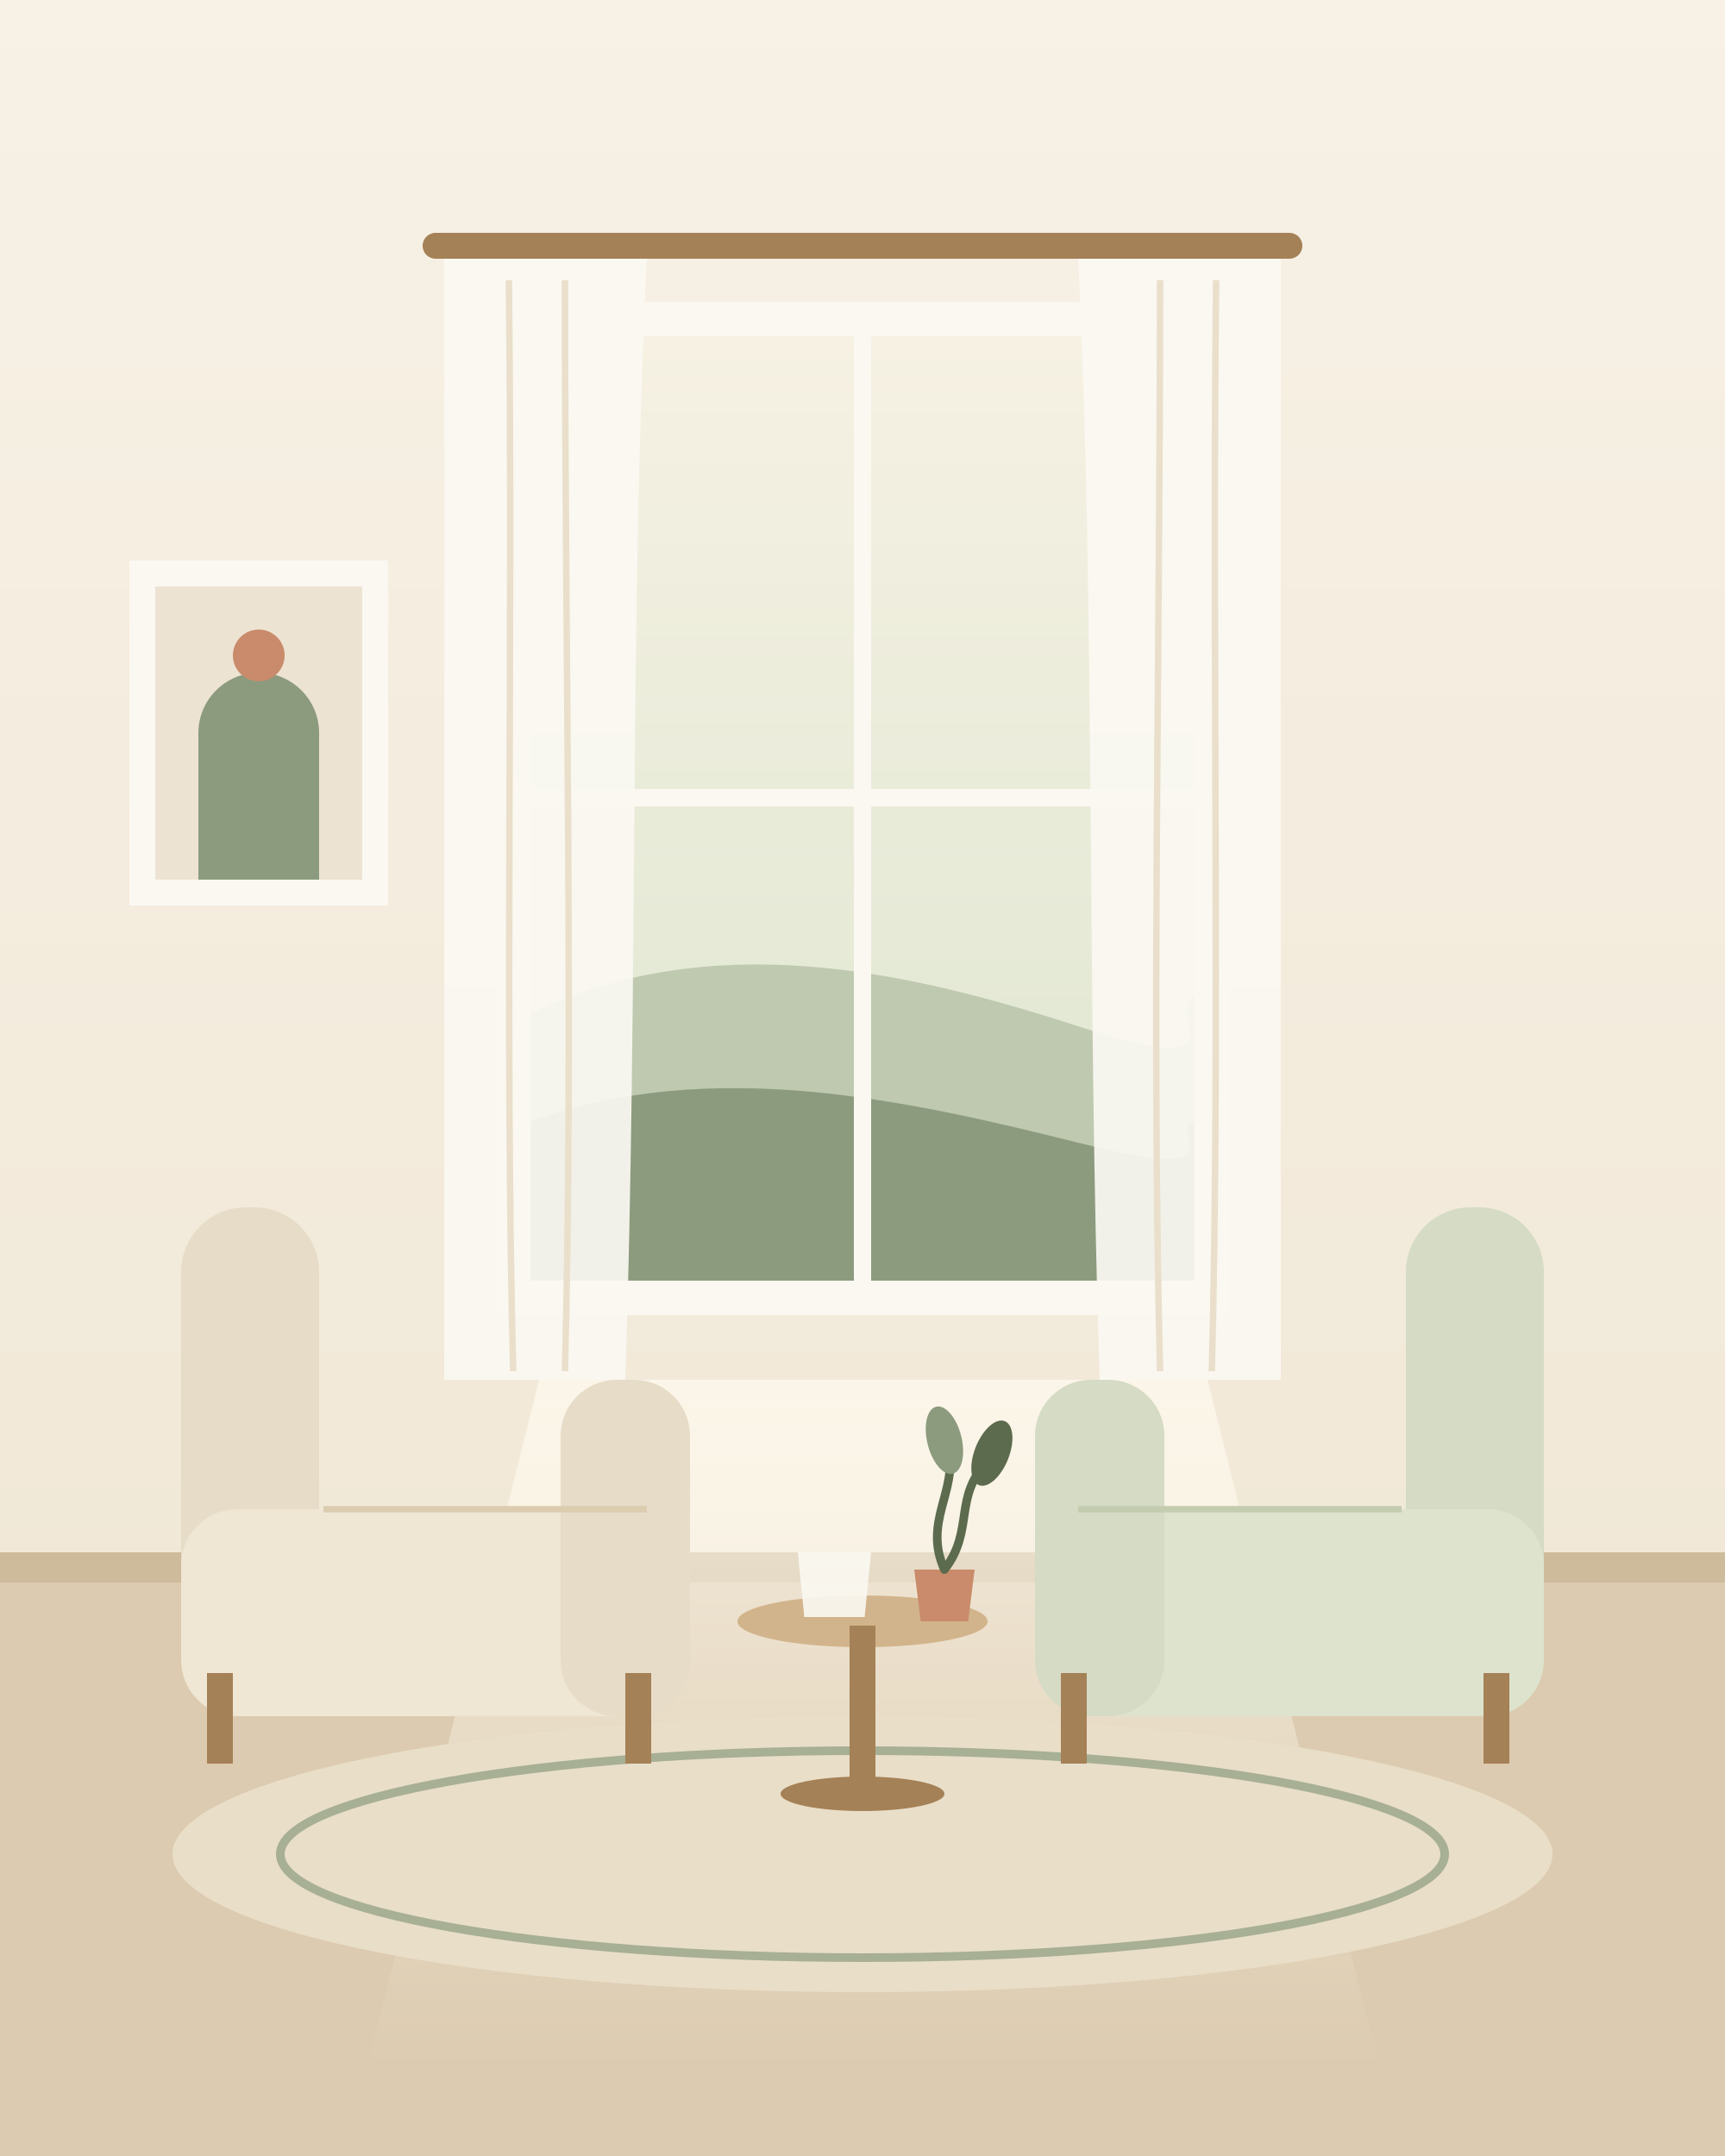
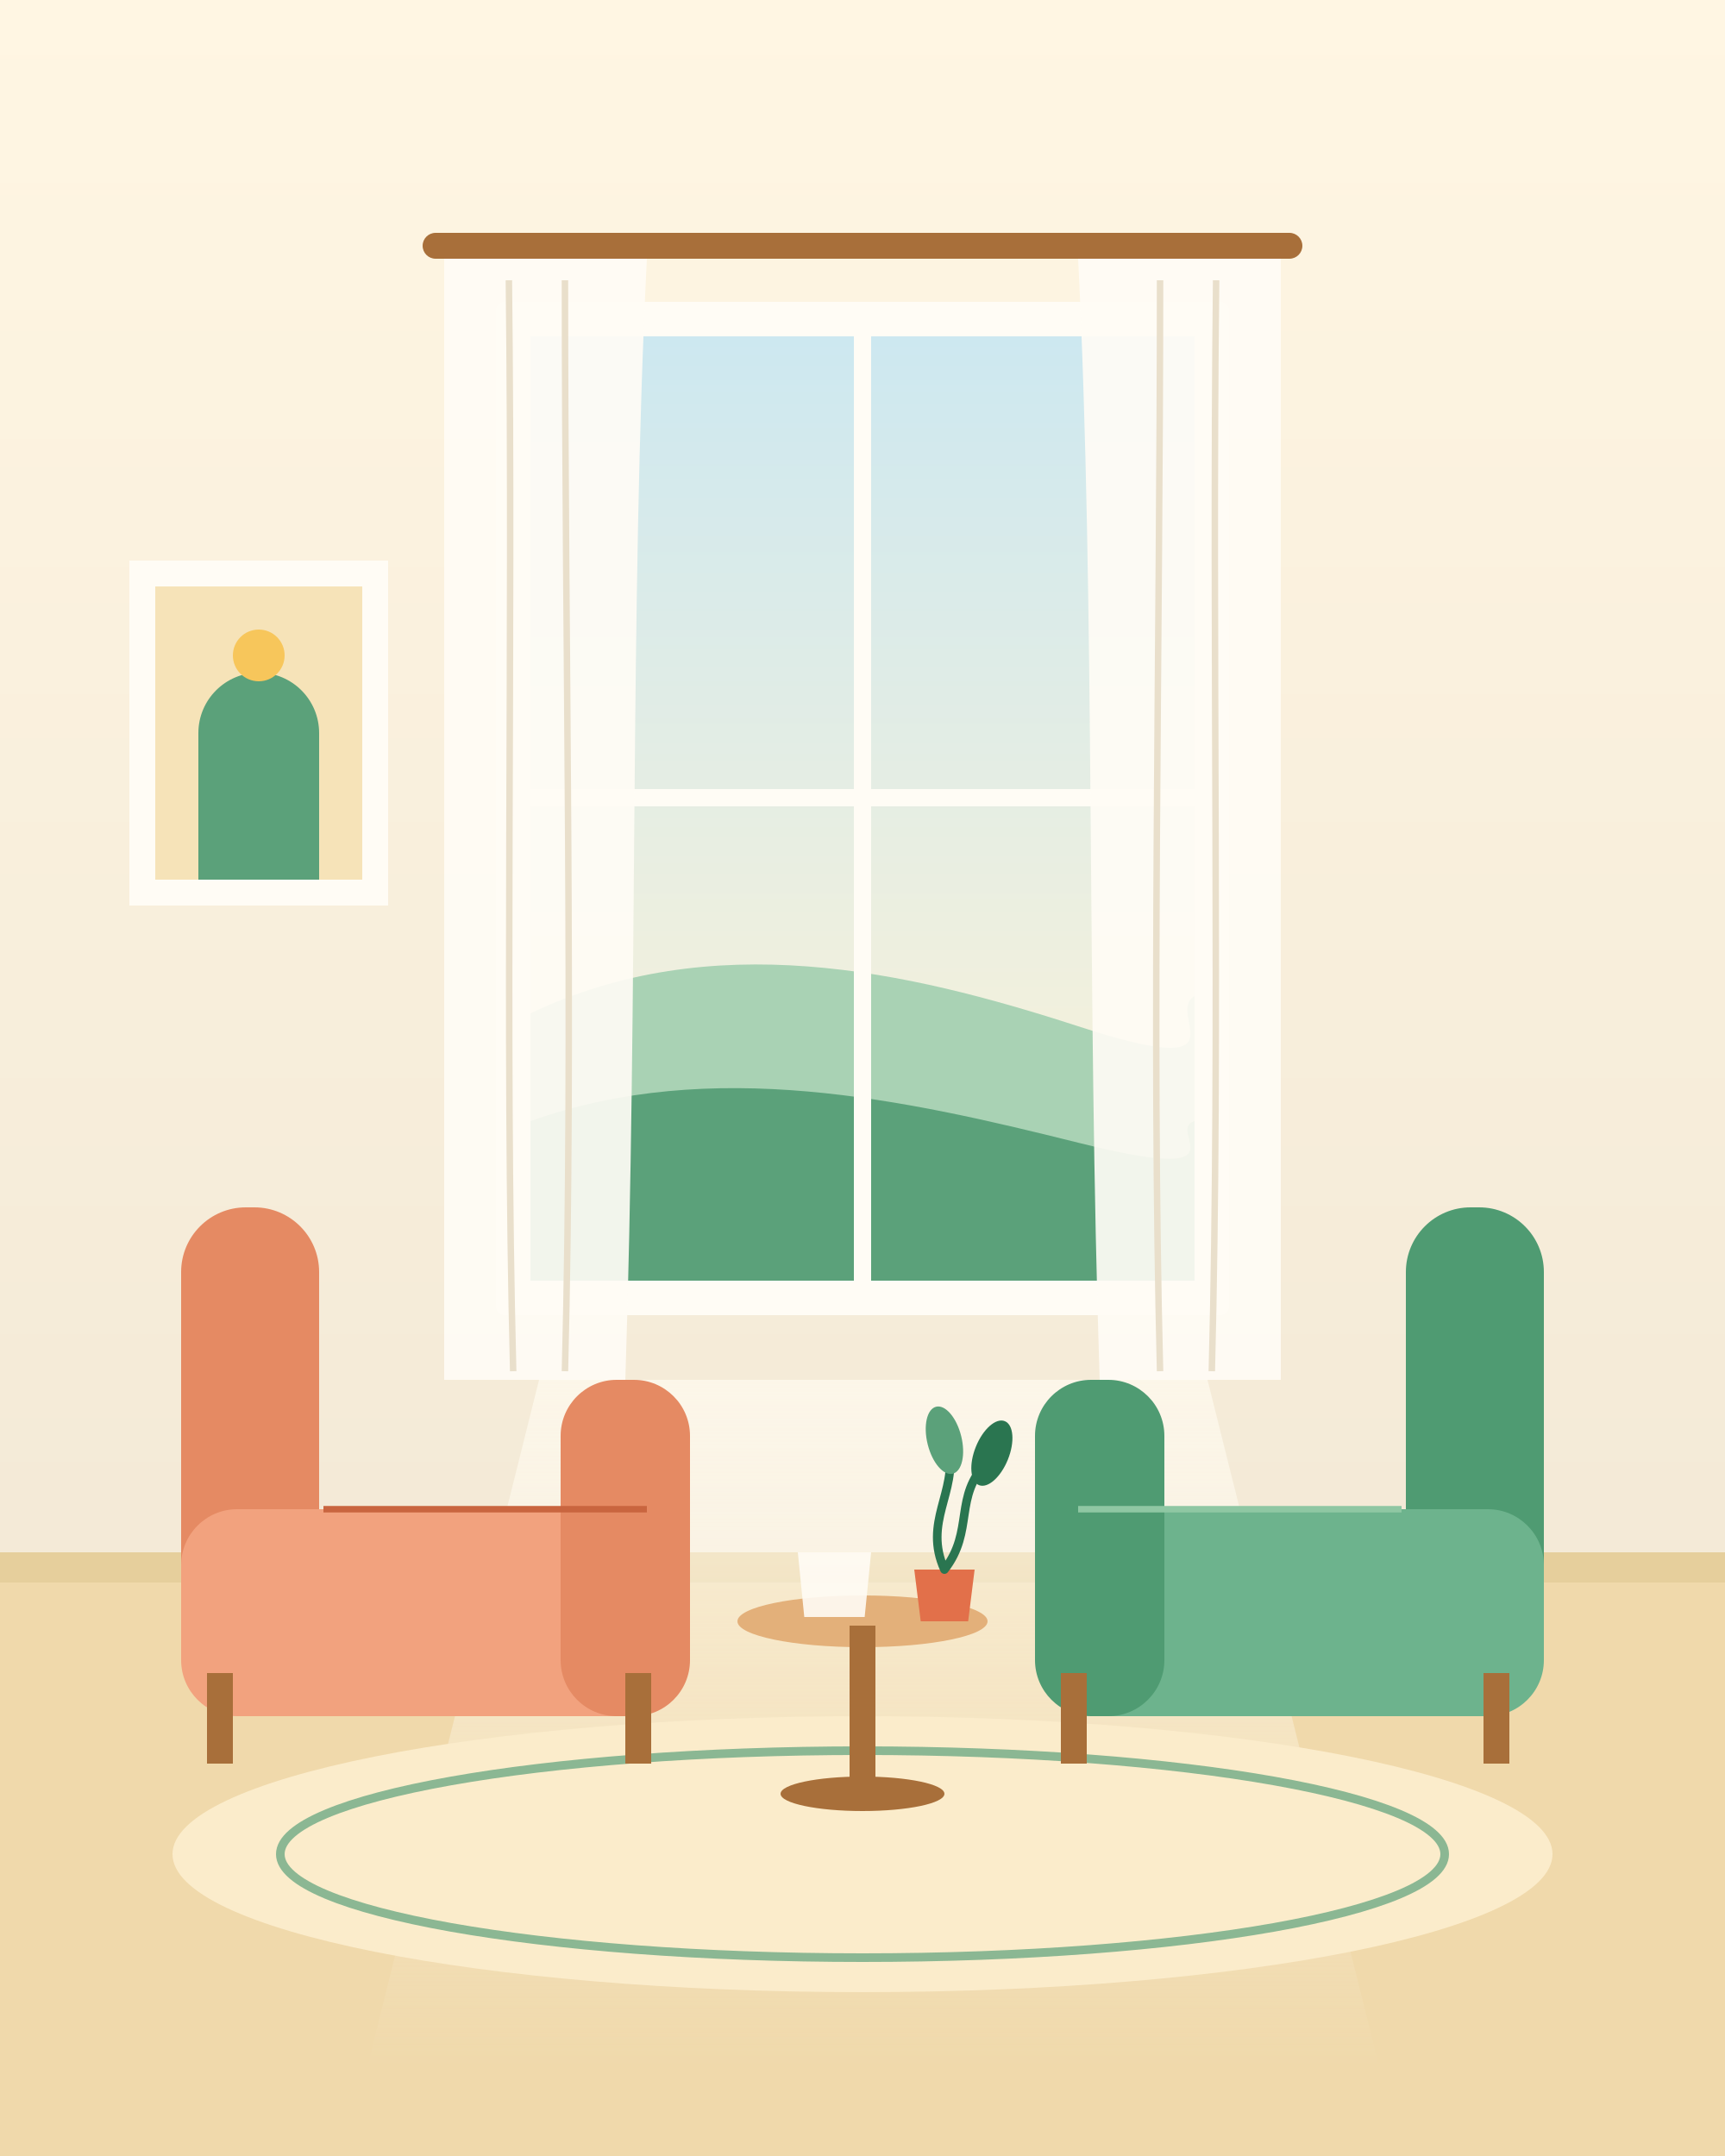
<svg xmlns="http://www.w3.org/2000/svg" viewBox="0 0 800 1000" role="img" aria-labelledby="t d">
+   <style>
+ .sway{transform-box:fill-box;transform-origin:50% 100%;animation:sway 6s ease-in-out infinite alternate}
+ .sway.b{animation-duration:7.5s;animation-delay:-2s}
+ @keyframes sway{from{transform:rotate(-2.6deg)}to{transform:rotate(2.6deg)}}
+ .grove{transform-box:fill-box;transform-origin:50% 100%;animation:grove 9s ease-in-out infinite alternate}
+ @keyframes grove{from{transform:rotate(-.5deg)}to{transform:rotate(.5deg)}}
+ .steam{transform-box:fill-box;animation:steam 3.4s ease-out infinite;opacity:0}
+ .steam.b{animation-delay:-1.7s}
+ @keyframes steam{0%{opacity:0;transform:translateY(8px)}30%{opacity:.85}100%{opacity:0;transform:translateY(-20px)}}
+ .glow{transform-box:fill-box;transform-origin:50% 50%;animation:glow 6s ease-in-out infinite alternate}
+ @keyframes glow{from{transform:scale(1);opacity:.7}to{transform:scale(1.12);opacity:1}}
+ .light{animation:light 8s ease-in-out infinite alternate}
+ @keyframes light{from{opacity:.5}to{opacity:1}}
+ .nod{transform-box:fill-box;transform-origin:50% 100%;animation:nod 5s ease-in-out infinite alternate}
+ .nod.b{animation-duration:6.4s;animation-delay:-2.2s}
+ @keyframes nod{from{transform:rotate(-1.1deg)}to{transform:rotate(1.1deg)}}
+ .drift{animation:drift 26s ease-in-out infinite alternate}
+ .drift.b{animation-duration:34s;animation-delay:-9s}
+ @keyframes drift{from{transform:translateX(-14px)}to{transform:translateX(30px)}}
+ .bob{animation:bob 1.05s ease-in-out infinite alternate}
+ @keyframes bob{from{transform:translateY(0)}to{transform:translateY(-3px)}}
+ .breathe{transform-box:fill-box;transform-origin:50% 0;animation:breathe 7s ease-in-out infinite alternate}
+ @keyframes breathe{from{transform:scaleX(1)}to{transform:scaleX(1.03)}}
+ @media (prefers-reduced-motion:reduce){*{animation:none!important}.steam{opacity:0}}
+ </style>
  <defs>
    <linearGradient id="wall" x1="0" y1="0" x2="0" y2="1">
-       <stop offset="0" stop-color="#F7F1E6" />
+       <stop offset="0" stop-color="#fff6e3" />
      <stop offset="1" stop-color="#EFE5D2" />
    </linearGradient>
    <linearGradient id="win" x1="0" y1="0" x2="0" y2="1">
-       <stop offset="0" stop-color="#F6F1E3" />
-       <stop offset="1" stop-color="#DDE6D0" />
+       <stop offset="0" stop-color="#cde8f0" />
+       <stop offset="1" stop-color="#fff3d6" />
    </linearGradient>
    <linearGradient id="beam" x1=".5" y1="0" x2=".5" y2="1">
      <stop offset="0" stop-color="#FFFBF0" stop-opacity=".7" />
      <stop offset="1" stop-color="#FFFBF0" stop-opacity="0" />
    </linearGradient>
  </defs>
  <rect width="800" height="1000" fill="url(#wall)" />
-   <rect y="720" width="800" height="280" fill="#DCCBB0" />
-   <rect y="720" width="800" height="14" fill="#CDBB9C" />
-   <rect x="230" y="140" width="340" height="470" rx="4" fill="#FBF8F2" />
+   <rect y="720" width="800" height="280" fill="#f0d9ab" />
+   <rect y="720" width="800" height="14" fill="#e6cf9c" />
+   <rect x="230" y="140" width="340" height="470" rx="4" fill="#fffcf5" />
  <rect x="246" y="156" width="308" height="438" fill="url(#win)" />
-   <path d="M246 470C330 430 420 450 500 476S540 470 554 462V594H246z" fill="#BFC9B0" />
-   <path d="M246 520C330 490 420 510 500 530S540 524 554 520V594H246z" fill="#8C9B7E" />
-   <path d="M400 156V594M246 370H554" stroke="#FBF8F2" stroke-width="8" />
-   <path d="M206 120H300C292 280 296 460 290 640H206z" fill="#FBF8F2" opacity=".92" />
-   <path d="M594 120H500C508 280 504 460 510 640H594z" fill="#FBF8F2" opacity=".92" />
+   <path d="M246 470C330 430 420 450 500 476S540 470 554 462V594H246z" fill="#a9d2b4" />
+   <path d="M246 520C330 490 420 510 500 530S540 524 554 520V594H246z" fill="#5ba17a" />
+   <path d="M400 156V594M246 370H554" stroke="#fffcf5" stroke-width="8" />
+   <path class="breathe" d="M206 120H300C292 280 296 460 290 640H206z" fill="#fffcf5" opacity=".92" />
+   <path class="breathe" style="transform-origin:100% 0" d="M594 120H500C508 280 504 460 510 640H594z" fill="#fffcf5" opacity=".92" />
  <path d="M236 130C238 300 234 480 238 636M262 130C262 300 266 480 262 636M564 130C562 300 566 480 562 636M538 130C538 300 534 480 538 636" stroke="#E9DFCB" stroke-width="3" fill="none" />
-   <rect x="196" y="108" width="408" height="12" rx="6" fill="#A58157" />
-   <path d="M250 640L170 960H640L560 640z" fill="url(#beam)" />
-   <ellipse cx="400" cy="860" rx="320" ry="64" fill="#E9DEC8" />
-   <ellipse cx="400" cy="860" rx="270" ry="48" fill="none" stroke="#8C9B7E" stroke-width="4" opacity=".7" />
+   <rect x="196" y="108" width="408" height="12" rx="6" fill="#a86f3a" />
+   <path class="light" d="M250 640L170 960H640L560 640z" fill="url(#beam)" />
+   <ellipse cx="400" cy="860" rx="320" ry="64" fill="#fbeccb" />
+   <ellipse cx="400" cy="860" rx="270" ry="48" fill="none" stroke="#5ba17a" stroke-width="4" opacity=".7" />
  <g>
-     <rect x="60" y="260" width="120" height="160" fill="#FBF8F2" />
-     <rect x="72" y="272" width="96" height="136" fill="#EDE3D3" />
-     <path d="M92 408V340a28 28 0 0 1 56 0v68z" fill="#8C9B7E" />
-     <circle cx="120" cy="304" r="12" fill="#C98B6B" />
+     <rect x="60" y="260" width="120" height="160" fill="#fffcf5" />
+     <rect x="72" y="272" width="96" height="136" fill="#f6e3b8" />
+     <path d="M92 408V340a28 28 0 0 1 56 0v68z" fill="#5ba17a" />
+     <circle cx="120" cy="304" r="12" fill="#F7C65B" />
  </g>
  <g>
-     <rect x="86" y="640" width="36" height="150" rx="14" fill="#E0D2B8" />
-     <rect x="84" y="560" width="64" height="230" rx="30" fill="#E7DCC8" />
-     <rect x="84" y="700" width="230" height="96" rx="26" fill="#EFE6D3" />
-     <rect x="260" y="640" width="60" height="156" rx="26" fill="#E7DCC8" />
-     <rect x="96" y="776" width="12" height="42" fill="#A58157" />
-     <rect x="290" y="776" width="12" height="42" fill="#A58157" />
-     <path d="M150 700H300" stroke="#DCCDB1" stroke-width="3" />
+     <rect x="86" y="640" width="36" height="150" rx="14" fill="#D9774F" />
+     <rect x="84" y="560" width="64" height="230" rx="30" fill="#E58A63" />
+     <rect x="84" y="700" width="230" height="96" rx="26" fill="#F2A27E" />
+     <rect x="260" y="640" width="60" height="156" rx="26" fill="#E58A63" />
+     <rect x="96" y="776" width="12" height="42" fill="#a86f3a" />
+     <rect x="290" y="776" width="12" height="42" fill="#a86f3a" />
+     <path d="M150 700H300" stroke="#C9653F" stroke-width="3" />
  </g>
  <g>
-     <rect x="678" y="640" width="36" height="150" rx="14" fill="#C9D0B8" />
-     <rect x="652" y="560" width="64" height="230" rx="30" fill="#D5DBC4" />
-     <rect x="486" y="700" width="230" height="96" rx="26" fill="#DDE3CC" />
-     <rect x="480" y="640" width="60" height="156" rx="26" fill="#D5DBC4" />
-     <rect x="492" y="776" width="12" height="42" fill="#A58157" />
-     <rect x="688" y="776" width="12" height="42" fill="#A58157" />
-     <path d="M500 700H650" stroke="#C4CCB0" stroke-width="3" />
+     <rect x="678" y="640" width="36" height="150" rx="14" fill="#3F8C63" />
+     <rect x="652" y="560" width="64" height="230" rx="30" fill="#4F9B72" />
+     <rect x="486" y="700" width="230" height="96" rx="26" fill="#6DB38D" />
+     <rect x="480" y="640" width="60" height="156" rx="26" fill="#4F9B72" />
+     <rect x="492" y="776" width="12" height="42" fill="#a86f3a" />
+     <rect x="688" y="776" width="12" height="42" fill="#a86f3a" />
+     <path d="M500 700H650" stroke="#8fc7a3" stroke-width="3" />
  </g>
  <g>
-     <ellipse cx="400" cy="752" rx="58" ry="12" fill="#D2B48C" />
-     <rect x="394" y="754" width="12" height="76" fill="#A58157" />
-     <ellipse cx="400" cy="832" rx="38" ry="8" fill="#A58157" />
-     <path d="M370 720h34l-3 30h-28z" fill="#FBF8F2" opacity=".9" />
-     <path d="M424 728h28l-3 24h-22z" fill="#C98B6B" />
-     <path d="M438 728C428 706 444 692 440 672M438 728C452 710 442 694 458 678" stroke="#5C6B4E" stroke-width="4" fill="none" stroke-linecap="round" />
-     <ellipse cx="438" cy="668" rx="8" ry="16" fill="#8C9B7E" transform="rotate(-14 438 668)" />
-     <ellipse cx="460" cy="674" rx="8" ry="16" fill="#5C6B4E" transform="rotate(22 460 674)" />
+     <ellipse cx="400" cy="752" rx="58" ry="12" fill="#e3b07a" />
+     <rect x="394" y="754" width="12" height="76" fill="#a86f3a" />
+     <ellipse cx="400" cy="832" rx="38" ry="8" fill="#a86f3a" />
+     <path d="M370 720h34l-3 30h-28z" fill="#fffcf5" opacity=".9" />
+     <path d="M424 728h28l-3 24h-22z" fill="#e2704a" />
+     <path d="M438 728C428 706 444 692 440 672M438 728C452 710 442 694 458 678" stroke="#2a7550" stroke-width="4" fill="none" stroke-linecap="round" />
+     <g class="sway">
+       <ellipse cx="438" cy="668" rx="8" ry="16" fill="#5ba17a" transform="rotate(-14 438 668)" />
+       <ellipse cx="460" cy="674" rx="8" ry="16" fill="#2a7550" transform="rotate(22 460 674)" />
+     </g>
  </g>
</svg>
